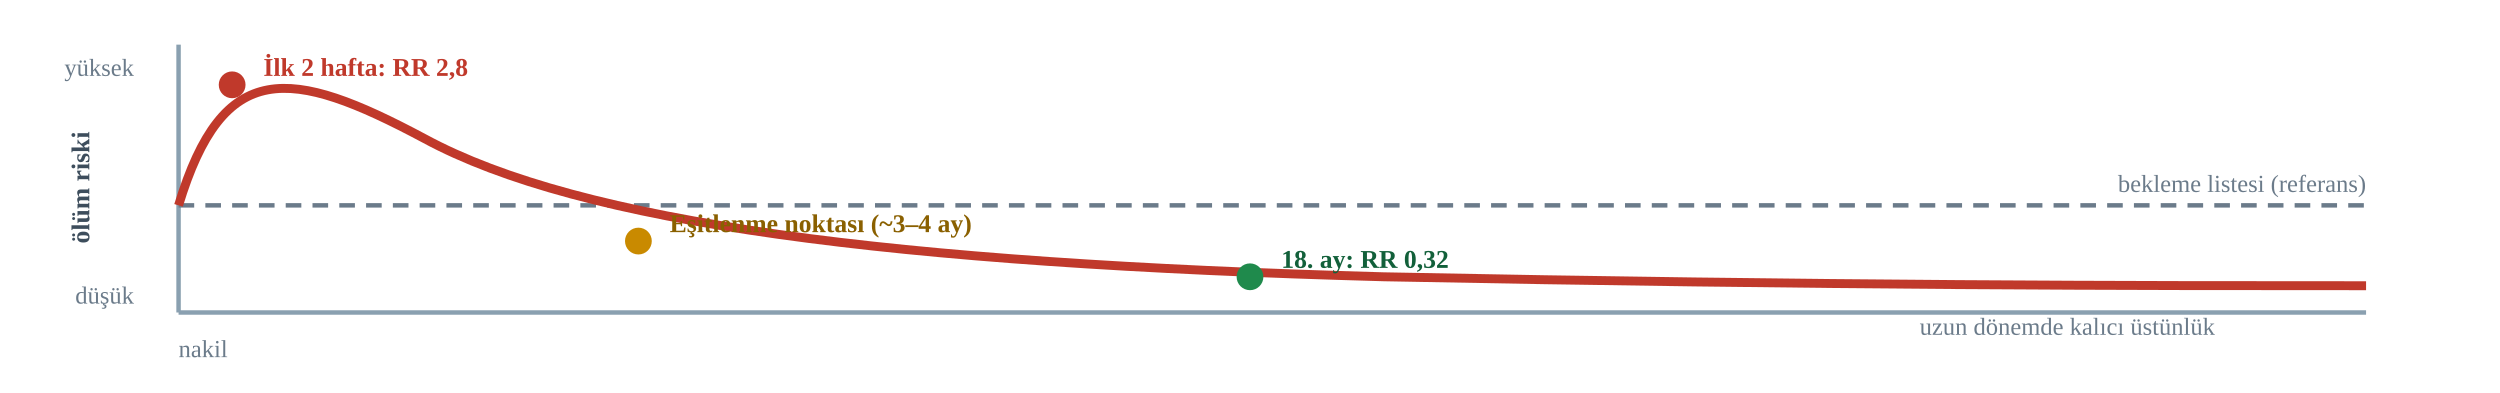
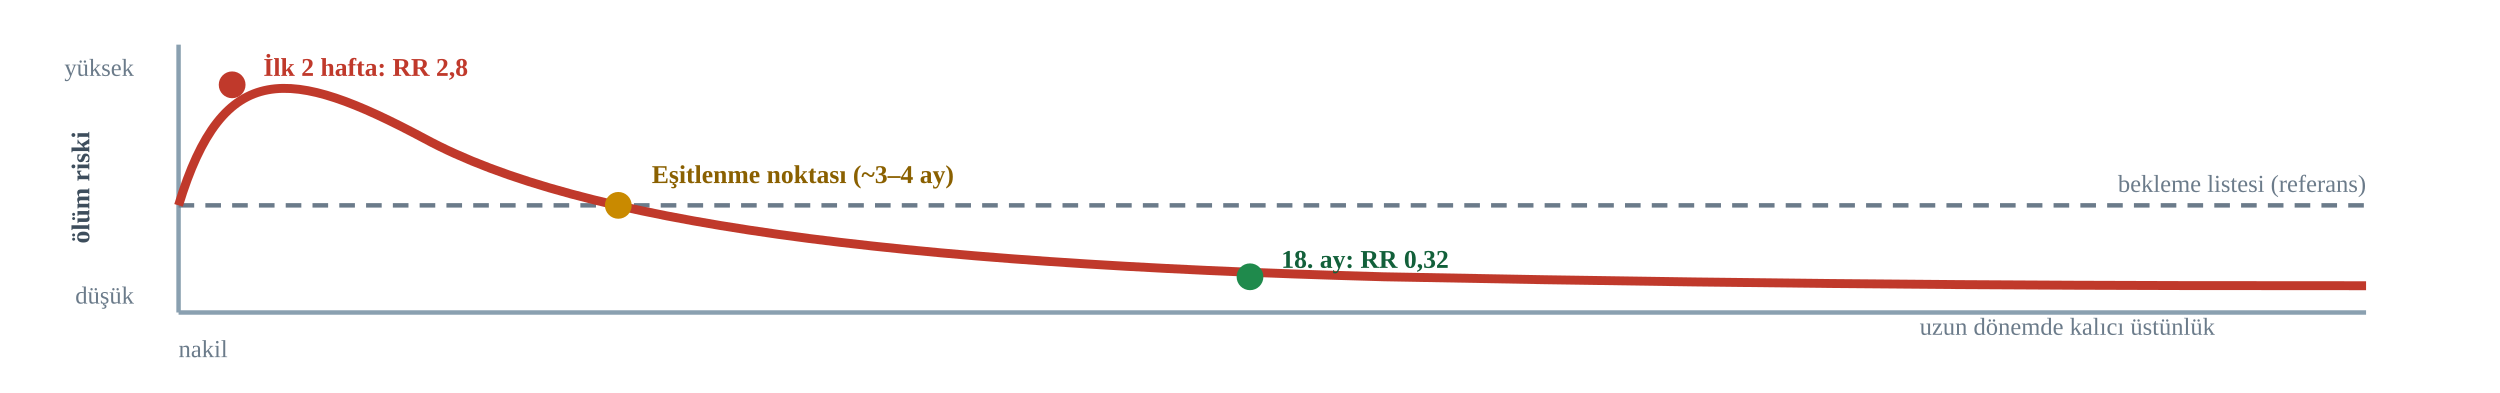
<svg viewBox="0 0 1120 176" style="width:100%;height:auto;max-height:168px" role="img" aria-label="Nakil sonrasi olum riskinin zamanla degisimi">
  <line x1="80" y1="140" x2="1060" y2="140" stroke="#8aa0b0" stroke-width="2" />
  <line x1="80" y1="20" x2="80" y2="140" stroke="#8aa0b0" stroke-width="2" />
  <text x="60" y="34" font-size="11" fill="#6b7b8a" text-anchor="end">yüksek</text>
  <text x="60" y="136" font-size="11" fill="#6b7b8a" text-anchor="end">düşük</text>
  <text x="40" y="84" font-size="11.5" font-weight="700" fill="#3d4d5c" text-anchor="middle" transform="rotate(-90 40 84)">ölüm riski</text>
  <line x1="80" y1="92" x2="1060" y2="92" stroke="#6b7b8a" stroke-width="2" stroke-dasharray="7 5" />
  <text x="1060" y="86" font-size="11" fill="#6b7b8a" text-anchor="end">bekleme listesi (referans)</text>
  <path d="M80 92 C100 26 130 30 190 62 C260 100 400 118 620 124 C820 128 960 128 1060 128" fill="none" stroke="#c0392b" stroke-width="4" />
  <circle cx="104" cy="38" r="6" fill="#c0392b" />
  <text x="118" y="34" font-size="11.5" font-weight="800" fill="#c0392b">İlk 2 hafta: RR 2,8</text>
-   <circle cx="286" cy="108" r="6" fill="#c98a00" />
-   <text x="300" y="104" font-size="11.5" font-weight="800" fill="#8a6000">Eşitlenme noktası (~3–4 ay)</text>
+   <circle cx="277" cy="92" r="6" fill="#c98a00" />
+   <text x="292" y="82" font-size="11.5" font-weight="800" fill="#8a6000">Eşitlenme noktası (~3–4 ay)</text>
  <circle cx="560" cy="124" r="6" fill="#1f8a4c" />
  <text x="574" y="120" font-size="11.5" font-weight="800" fill="#12603a">18. ay: RR 0,32</text>
  <text x="860" y="150" font-size="11" fill="#6b7b8a">uzun dönemde kalıcı üstünlük</text>
  <text x="80" y="160" font-size="11" fill="#6b7b8a">nakil</text>
</svg>
